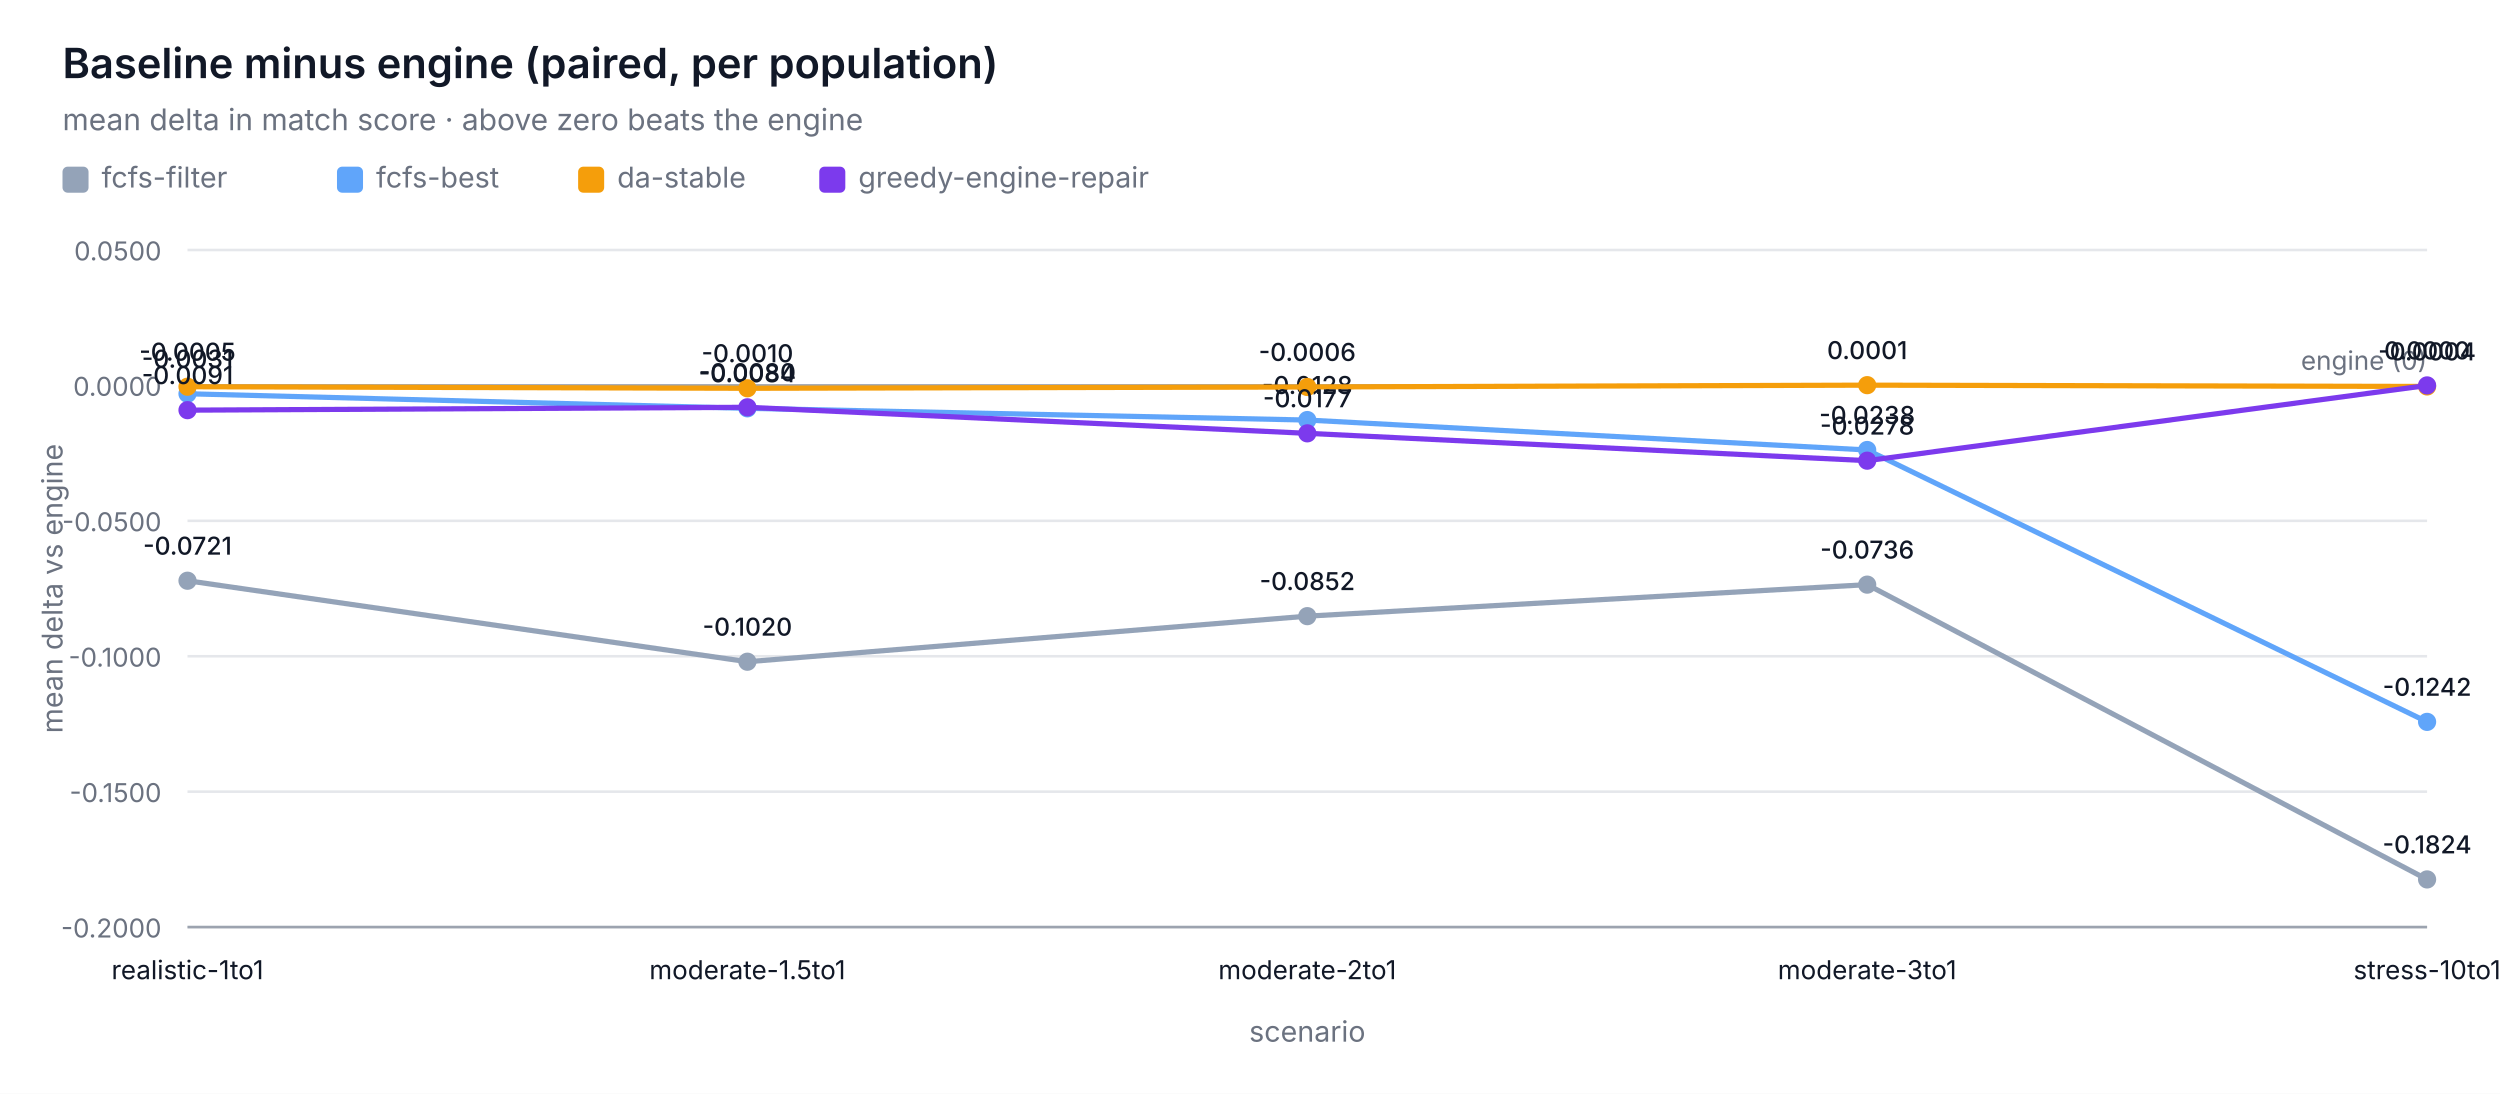
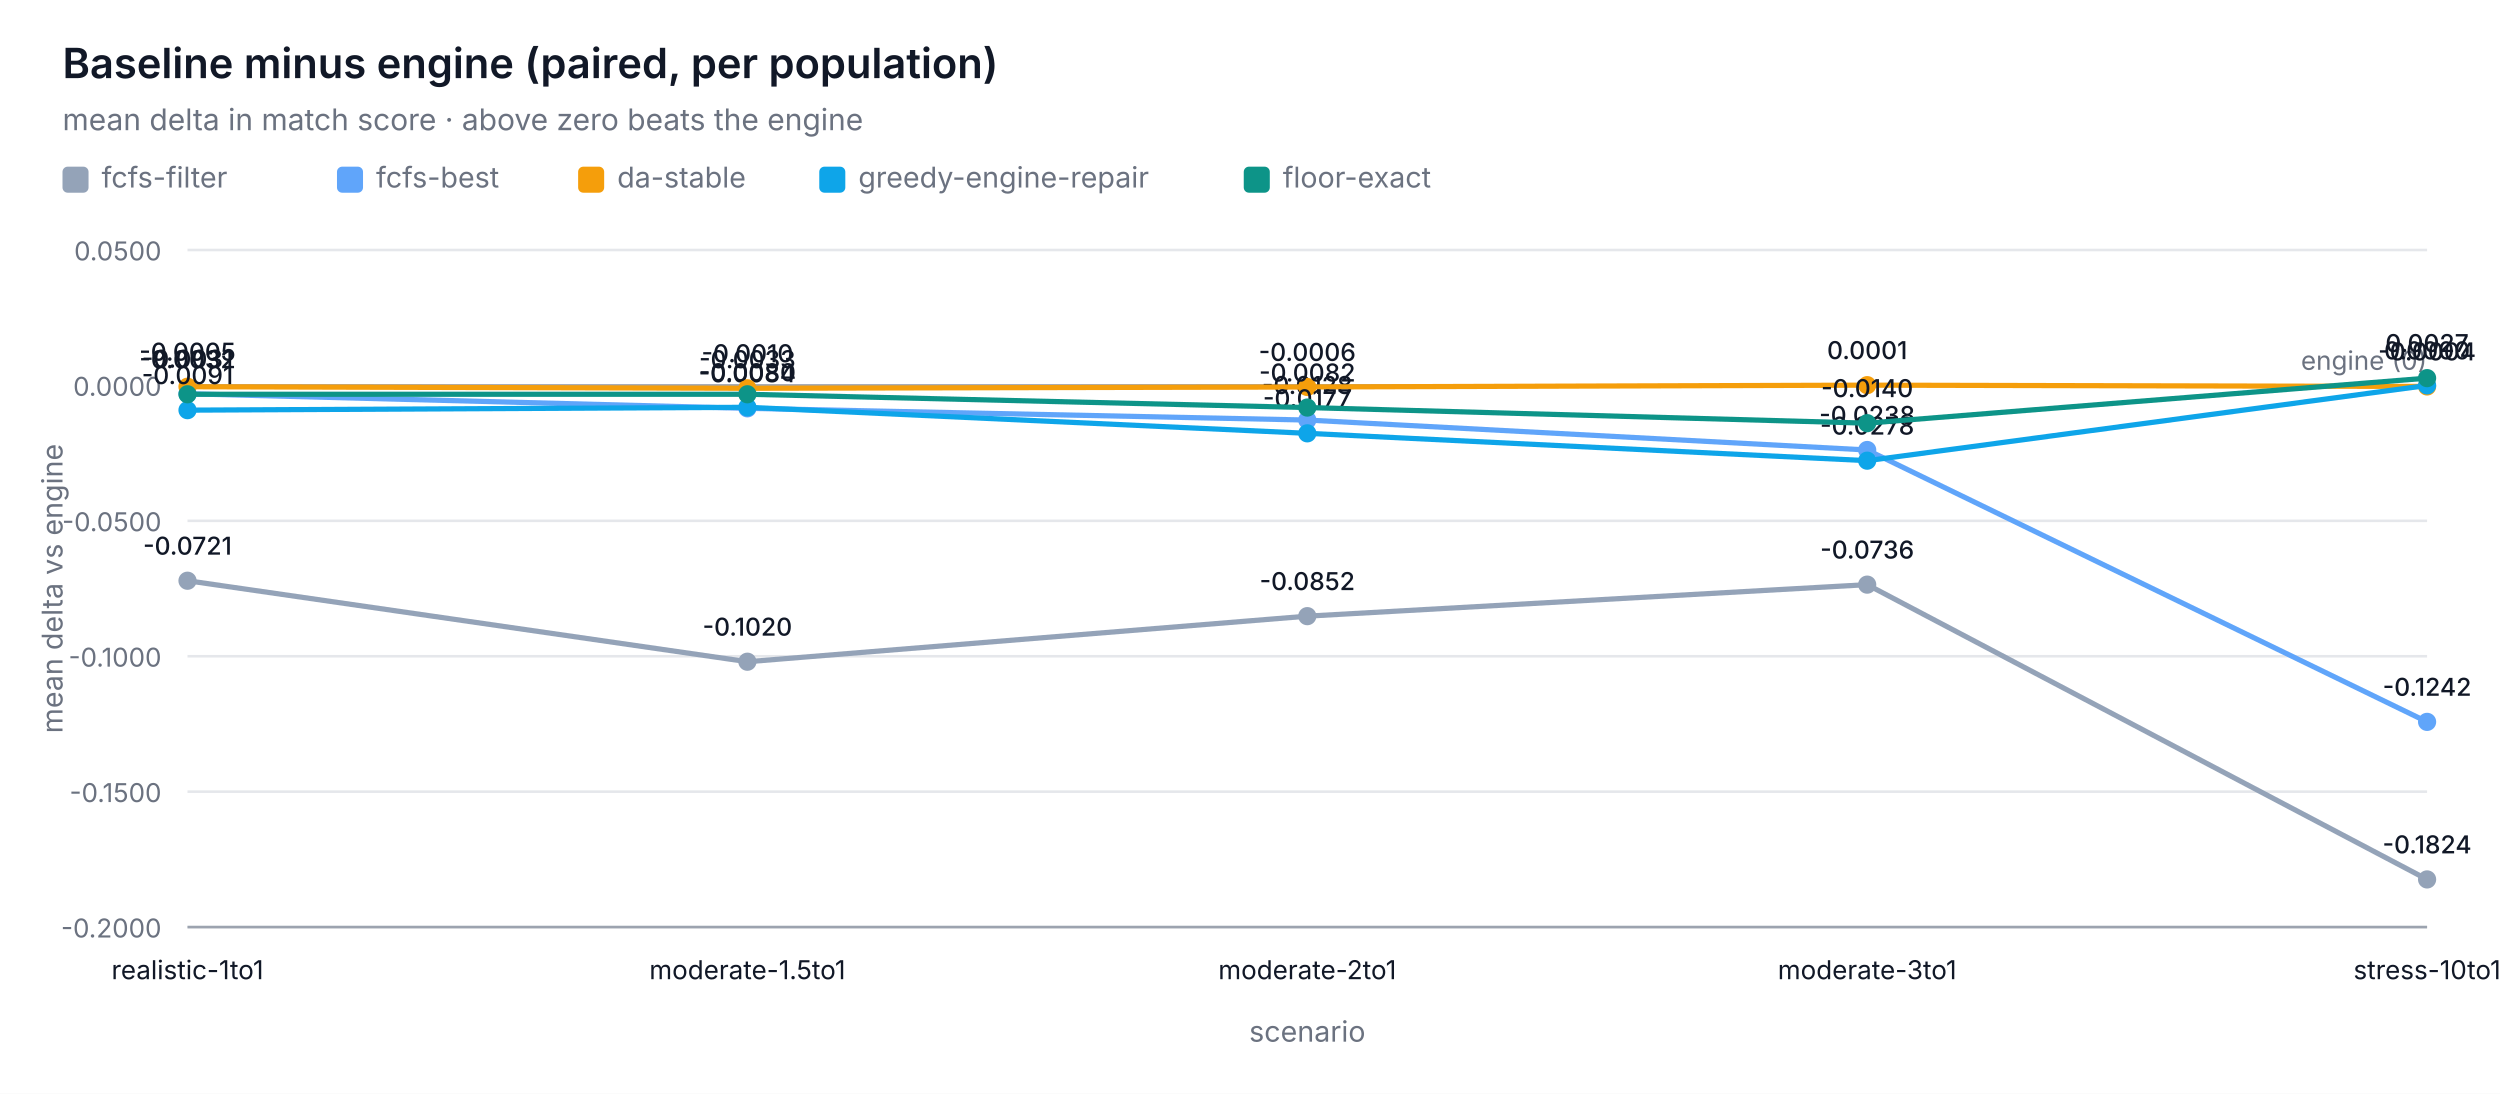
<svg xmlns="http://www.w3.org/2000/svg" width="960" height="420" viewBox="0 0 960 420" role="img" aria-label="Baseline minus engine (paired, per population)">
  <rect width="960" height="420" fill="#ffffff" />
  <text x="24" y="30" font-family="'Inter', 'Helvetica Neue', Arial, sans-serif" font-size="16" font-weight="600" fill="#111827">Baseline minus engine (paired, per population)</text>
  <text x="24" y="50" font-family="'Inter', 'Helvetica Neue', Arial, sans-serif" font-size="11.5" fill="#6b7280">mean delta in match score · above zero beats the engine</text>
  <rect x="24" y="64" width="10" height="10" rx="2" fill="#94a3b8" />
  <text x="39.0" y="72.0" font-family="'Inter', 'Helvetica Neue', Arial, sans-serif" font-size="11" font-weight="400" fill="#6b7280" text-anchor="start">fcfs-filter</text>
  <rect x="129.4" y="64" width="10" height="10" rx="2" fill="#60a5fa" />
  <text x="144.4" y="72.0" font-family="'Inter', 'Helvetica Neue', Arial, sans-serif" font-size="11" font-weight="400" fill="#6b7280" text-anchor="start">fcfs-best</text>
  <rect x="222" y="64" width="10" height="10" rx="2" fill="#f59e0b" />
  <text x="237.0" y="72.0" font-family="'Inter', 'Helvetica Neue', Arial, sans-serif" font-size="11" font-weight="400" fill="#6b7280" text-anchor="start">da-stable</text>
-   <rect x="314.6" y="64" width="10" height="10" rx="2" fill="#7c3aed" />
+   <rect x="314.6" y="64" width="10" height="10" rx="2" fill="#0ea5e9" />
  <text x="329.6" y="72.0" font-family="'Inter', 'Helvetica Neue', Arial, sans-serif" font-size="11" font-weight="400" fill="#6b7280" text-anchor="start">greedy-engine-repair</text>
+   <rect x="477.6" y="64" width="10" height="10" rx="2" fill="#0d9488" />
+   <text x="492.6" y="72.0" font-family="'Inter', 'Helvetica Neue', Arial, sans-serif" font-size="11" font-weight="400" fill="#6b7280" text-anchor="start">floor-exact</text>
  <line x1="72" y1="356.0" x2="932" y2="356.0" stroke="#e5e7eb" stroke-width="1" />
  <text x="62.0" y="360.0" font-family="'Inter', 'Helvetica Neue', Arial, sans-serif" font-size="10" font-weight="400" fill="#6b7280" text-anchor="end">-0.2000</text>
  <line x1="72" y1="304.0" x2="932" y2="304.0" stroke="#e5e7eb" stroke-width="1" />
  <text x="62.0" y="308.0" font-family="'Inter', 'Helvetica Neue', Arial, sans-serif" font-size="10" font-weight="400" fill="#6b7280" text-anchor="end">-0.1500</text>
  <line x1="72" y1="252.0" x2="932" y2="252.0" stroke="#e5e7eb" stroke-width="1" />
  <text x="62.0" y="256.0" font-family="'Inter', 'Helvetica Neue', Arial, sans-serif" font-size="10" font-weight="400" fill="#6b7280" text-anchor="end">-0.1000</text>
  <line x1="72" y1="200.0" x2="932" y2="200.0" stroke="#e5e7eb" stroke-width="1" />
  <text x="62.0" y="204.0" font-family="'Inter', 'Helvetica Neue', Arial, sans-serif" font-size="10" font-weight="400" fill="#6b7280" text-anchor="end">-0.0500</text>
  <line x1="72" y1="148.0" x2="932" y2="148.0" stroke="#9ca3af" stroke-width="1" />
  <text x="62.0" y="152.0" font-family="'Inter', 'Helvetica Neue', Arial, sans-serif" font-size="10" font-weight="400" fill="#6b7280" text-anchor="end">0.0000</text>
  <line x1="72" y1="96.0" x2="932" y2="96.0" stroke="#e5e7eb" stroke-width="1" />
  <text x="62.0" y="100.0" font-family="'Inter', 'Helvetica Neue', Arial, sans-serif" font-size="10" font-weight="400" fill="#6b7280" text-anchor="end">0.0500</text>
  <text x="932.0" y="142.0" font-family="'Inter', 'Helvetica Neue', Arial, sans-serif" font-size="10" font-weight="400" fill="#6b7280" text-anchor="end">engine (0)</text>
  <text x="72.0" y="376.0" font-family="'Inter', 'Helvetica Neue', Arial, sans-serif" font-size="10" font-weight="400" fill="#111827" text-anchor="middle">realistic-1to1</text>
  <text x="287.0" y="376.0" font-family="'Inter', 'Helvetica Neue', Arial, sans-serif" font-size="10" font-weight="400" fill="#111827" text-anchor="middle">moderate-1.5to1</text>
  <text x="502.0" y="376.0" font-family="'Inter', 'Helvetica Neue', Arial, sans-serif" font-size="10" font-weight="400" fill="#111827" text-anchor="middle">moderate-2to1</text>
  <text x="717.0" y="376.0" font-family="'Inter', 'Helvetica Neue', Arial, sans-serif" font-size="10" font-weight="400" fill="#111827" text-anchor="middle">moderate-3to1</text>
  <text x="932.0" y="376.0" font-family="'Inter', 'Helvetica Neue', Arial, sans-serif" font-size="10" font-weight="400" fill="#111827" text-anchor="middle">stress-10to1</text>
  <path d="M72.0,223.0 L287.0,254.1 L502.0,236.6 L717.0,224.5 L932.0,337.7" fill="none" stroke="#94a3b8" stroke-width="2" />
  <circle cx="72.0" cy="223.0" r="3.5" fill="#94a3b8" />
  <text x="72.0" y="213.0" font-family="'Inter', 'Helvetica Neue', Arial, sans-serif" font-size="9.5" font-weight="500" fill="#111827" text-anchor="middle">-0.0721</text>
  <circle cx="287.0" cy="254.1" r="3.5" fill="#94a3b8" />
  <text x="287.0" y="244.1" font-family="'Inter', 'Helvetica Neue', Arial, sans-serif" font-size="9.5" font-weight="500" fill="#111827" text-anchor="middle">-0.1020</text>
  <circle cx="502.0" cy="236.6" r="3.5" fill="#94a3b8" />
  <text x="502.0" y="226.6" font-family="'Inter', 'Helvetica Neue', Arial, sans-serif" font-size="9.5" font-weight="500" fill="#111827" text-anchor="middle">-0.0852</text>
  <circle cx="717.0" cy="224.5" r="3.5" fill="#94a3b8" />
  <text x="717.0" y="214.5" font-family="'Inter', 'Helvetica Neue', Arial, sans-serif" font-size="9.5" font-weight="500" fill="#111827" text-anchor="middle">-0.0736</text>
  <circle cx="932.0" cy="337.7" r="3.5" fill="#94a3b8" />
  <text x="932.0" y="327.7" font-family="'Inter', 'Helvetica Neue', Arial, sans-serif" font-size="9.5" font-weight="500" fill="#111827" text-anchor="middle">-0.1824</text>
  <path d="M72.0,151.2 L287.0,156.8 L502.0,161.3 L717.0,172.8 L932.0,277.2" fill="none" stroke="#60a5fa" stroke-width="2" />
  <circle cx="72.0" cy="151.2" r="3.5" fill="#60a5fa" />
  <text x="72.0" y="141.2" font-family="'Inter', 'Helvetica Neue', Arial, sans-serif" font-size="9.5" font-weight="500" fill="#111827" text-anchor="middle">-0.0031</text>
  <circle cx="287.0" cy="156.8" r="3.5" fill="#60a5fa" />
  <text x="287.0" y="146.8" font-family="'Inter', 'Helvetica Neue', Arial, sans-serif" font-size="9.5" font-weight="500" fill="#111827" text-anchor="middle">-0.0084</text>
  <circle cx="502.0" cy="161.3" r="3.5" fill="#60a5fa" />
  <text x="502.0" y="151.3" font-family="'Inter', 'Helvetica Neue', Arial, sans-serif" font-size="9.5" font-weight="500" fill="#111827" text-anchor="middle">-0.0128</text>
  <circle cx="717.0" cy="172.8" r="3.5" fill="#60a5fa" />
  <text x="717.0" y="162.8" font-family="'Inter', 'Helvetica Neue', Arial, sans-serif" font-size="9.5" font-weight="500" fill="#111827" text-anchor="middle">-0.0238</text>
  <circle cx="932.0" cy="277.2" r="3.5" fill="#60a5fa" />
  <text x="932.0" y="267.2" font-family="'Inter', 'Helvetica Neue', Arial, sans-serif" font-size="9.5" font-weight="500" fill="#111827" text-anchor="middle">-0.1242</text>
  <path d="M72.0,148.5 L287.0,149.1 L502.0,148.6 L717.0,147.9 L932.0,148.4" fill="none" stroke="#f59e0b" stroke-width="2" />
  <circle cx="72.0" cy="148.5" r="3.5" fill="#f59e0b" />
  <text x="72.0" y="138.5" font-family="'Inter', 'Helvetica Neue', Arial, sans-serif" font-size="9.5" font-weight="500" fill="#111827" text-anchor="middle">-0.0005</text>
  <circle cx="287.0" cy="149.1" r="3.5" fill="#f59e0b" />
  <text x="287.0" y="139.1" font-family="'Inter', 'Helvetica Neue', Arial, sans-serif" font-size="9.5" font-weight="500" fill="#111827" text-anchor="middle">-0.0010</text>
  <circle cx="502.0" cy="148.6" r="3.5" fill="#f59e0b" />
  <text x="502.0" y="138.6" font-family="'Inter', 'Helvetica Neue', Arial, sans-serif" font-size="9.5" font-weight="500" fill="#111827" text-anchor="middle">-0.0006</text>
  <circle cx="717.0" cy="147.9" r="3.5" fill="#f59e0b" />
  <text x="717.0" y="137.9" font-family="'Inter', 'Helvetica Neue', Arial, sans-serif" font-size="9.5" font-weight="500" fill="#111827" text-anchor="middle">0.0001</text>
  <circle cx="932.0" cy="148.4" r="3.5" fill="#f59e0b" />
  <text x="932.0" y="138.4" font-family="'Inter', 'Helvetica Neue', Arial, sans-serif" font-size="9.5" font-weight="500" fill="#111827" text-anchor="middle">-0.0004</text>
-   <path d="M72.0,157.5 L287.0,156.4 L502.0,166.4 L717.0,176.9 L932.0,148.0" fill="none" stroke="#7c3aed" stroke-width="2" />
-   <circle cx="72.0" cy="157.5" r="3.5" fill="#7c3aed" />
+   <path d="M72.0,157.5 L287.0,156.4 L502.0,166.4 L717.0,176.9 L932.0,148.0" fill="none" stroke="#0ea5e9" stroke-width="2" />
+   <circle cx="72.0" cy="157.5" r="3.5" fill="#0ea5e9" />
  <text x="72.0" y="147.5" font-family="'Inter', 'Helvetica Neue', Arial, sans-serif" font-size="9.5" font-weight="500" fill="#111827" text-anchor="middle">-0.0091</text>
-   <circle cx="287.0" cy="156.4" r="3.5" fill="#7c3aed" />
+   <circle cx="287.0" cy="156.4" r="3.5" fill="#0ea5e9" />
  <text x="287.0" y="146.4" font-family="'Inter', 'Helvetica Neue', Arial, sans-serif" font-size="9.5" font-weight="500" fill="#111827" text-anchor="middle">-0.0080</text>
-   <circle cx="502.0" cy="166.4" r="3.5" fill="#7c3aed" />
+   <circle cx="502.0" cy="166.4" r="3.5" fill="#0ea5e9" />
  <text x="502.0" y="156.4" font-family="'Inter', 'Helvetica Neue', Arial, sans-serif" font-size="9.5" font-weight="500" fill="#111827" text-anchor="middle">-0.0177</text>
-   <circle cx="717.0" cy="176.9" r="3.5" fill="#7c3aed" />
+   <circle cx="717.0" cy="176.9" r="3.5" fill="#0ea5e9" />
  <text x="717.0" y="166.9" font-family="'Inter', 'Helvetica Neue', Arial, sans-serif" font-size="9.5" font-weight="500" fill="#111827" text-anchor="middle">-0.0278</text>
-   <circle cx="932.0" cy="148.0" r="3.5" fill="#7c3aed" />
+   <circle cx="932.0" cy="148.0" r="3.5" fill="#0ea5e9" />
  <text x="932.0" y="138.0" font-family="'Inter', 'Helvetica Neue', Arial, sans-serif" font-size="9.5" font-weight="500" fill="#111827" text-anchor="middle">0.0000</text>
+   <path d="M72.0,151.4 L287.0,151.4 L502.0,156.5 L717.0,162.5 L932.0,145.2" fill="none" stroke="#0d9488" stroke-width="2" />
+   <circle cx="72.0" cy="151.4" r="3.5" fill="#0d9488" />
+   <text x="72.0" y="141.4" font-family="'Inter', 'Helvetica Neue', Arial, sans-serif" font-size="9.5" font-weight="500" fill="#111827" text-anchor="middle">-0.0032</text>
+   <circle cx="287.0" cy="151.4" r="3.5" fill="#0d9488" />
+   <text x="287.0" y="141.4" font-family="'Inter', 'Helvetica Neue', Arial, sans-serif" font-size="9.5" font-weight="500" fill="#111827" text-anchor="middle">-0.0033</text>
+   <circle cx="502.0" cy="156.5" r="3.5" fill="#0d9488" />
+   <text x="502.0" y="146.5" font-family="'Inter', 'Helvetica Neue', Arial, sans-serif" font-size="9.5" font-weight="500" fill="#111827" text-anchor="middle">-0.0082</text>
+   <circle cx="717.0" cy="162.5" r="3.5" fill="#0d9488" />
+   <text x="717.0" y="152.5" font-family="'Inter', 'Helvetica Neue', Arial, sans-serif" font-size="9.5" font-weight="500" fill="#111827" text-anchor="middle">-0.0140</text>
+   <circle cx="932.0" cy="145.2" r="3.5" fill="#0d9488" />
+   <text x="932.0" y="135.2" font-family="'Inter', 'Helvetica Neue', Arial, sans-serif" font-size="9.5" font-weight="500" fill="#111827" text-anchor="middle">0.0027</text>
  <line x1="72" y1="356" x2="932" y2="356" stroke="#9ca3af" stroke-width="1" />
  <text x="502.0" y="400.0" font-family="'Inter', 'Helvetica Neue', Arial, sans-serif" font-size="11" font-weight="400" fill="#6b7280" text-anchor="middle">scenario</text>
  <text transform="rotate(-90 24 226)" x="24.0" y="226.0" font-family="'Inter', 'Helvetica Neue', Arial, sans-serif" font-size="11" font-weight="400" fill="#6b7280" text-anchor="middle">mean delta vs engine</text>
</svg>
